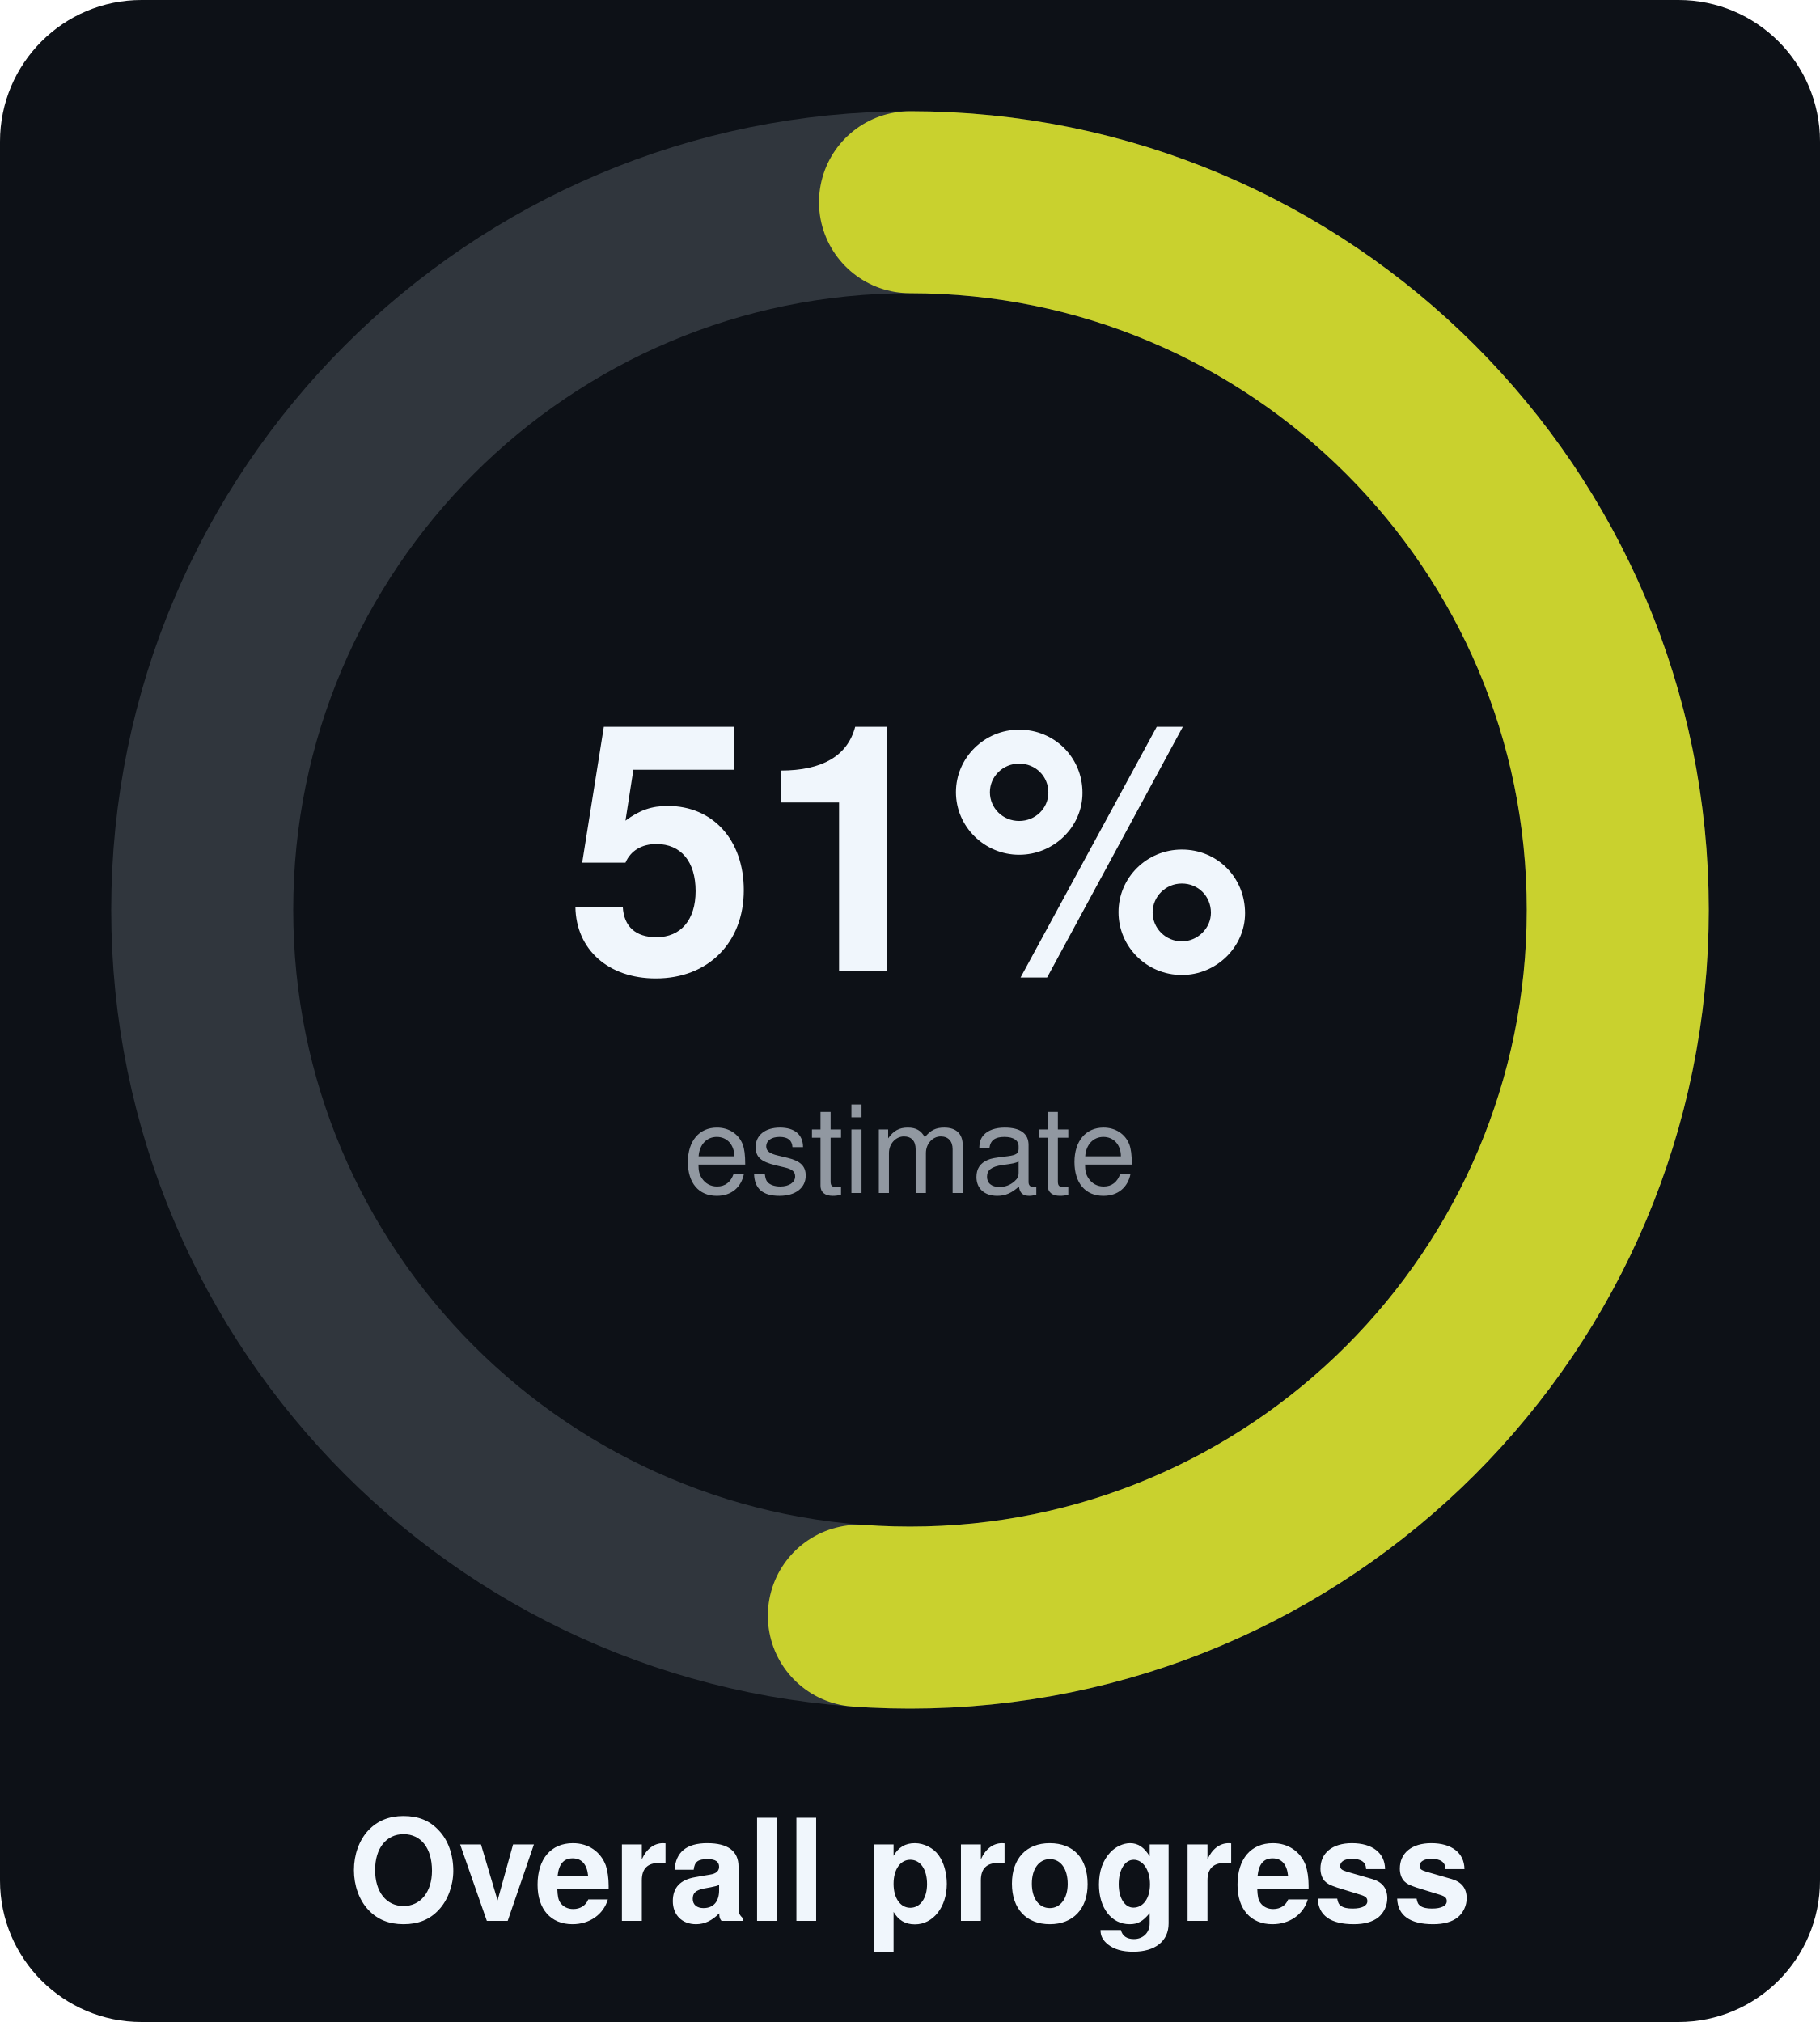
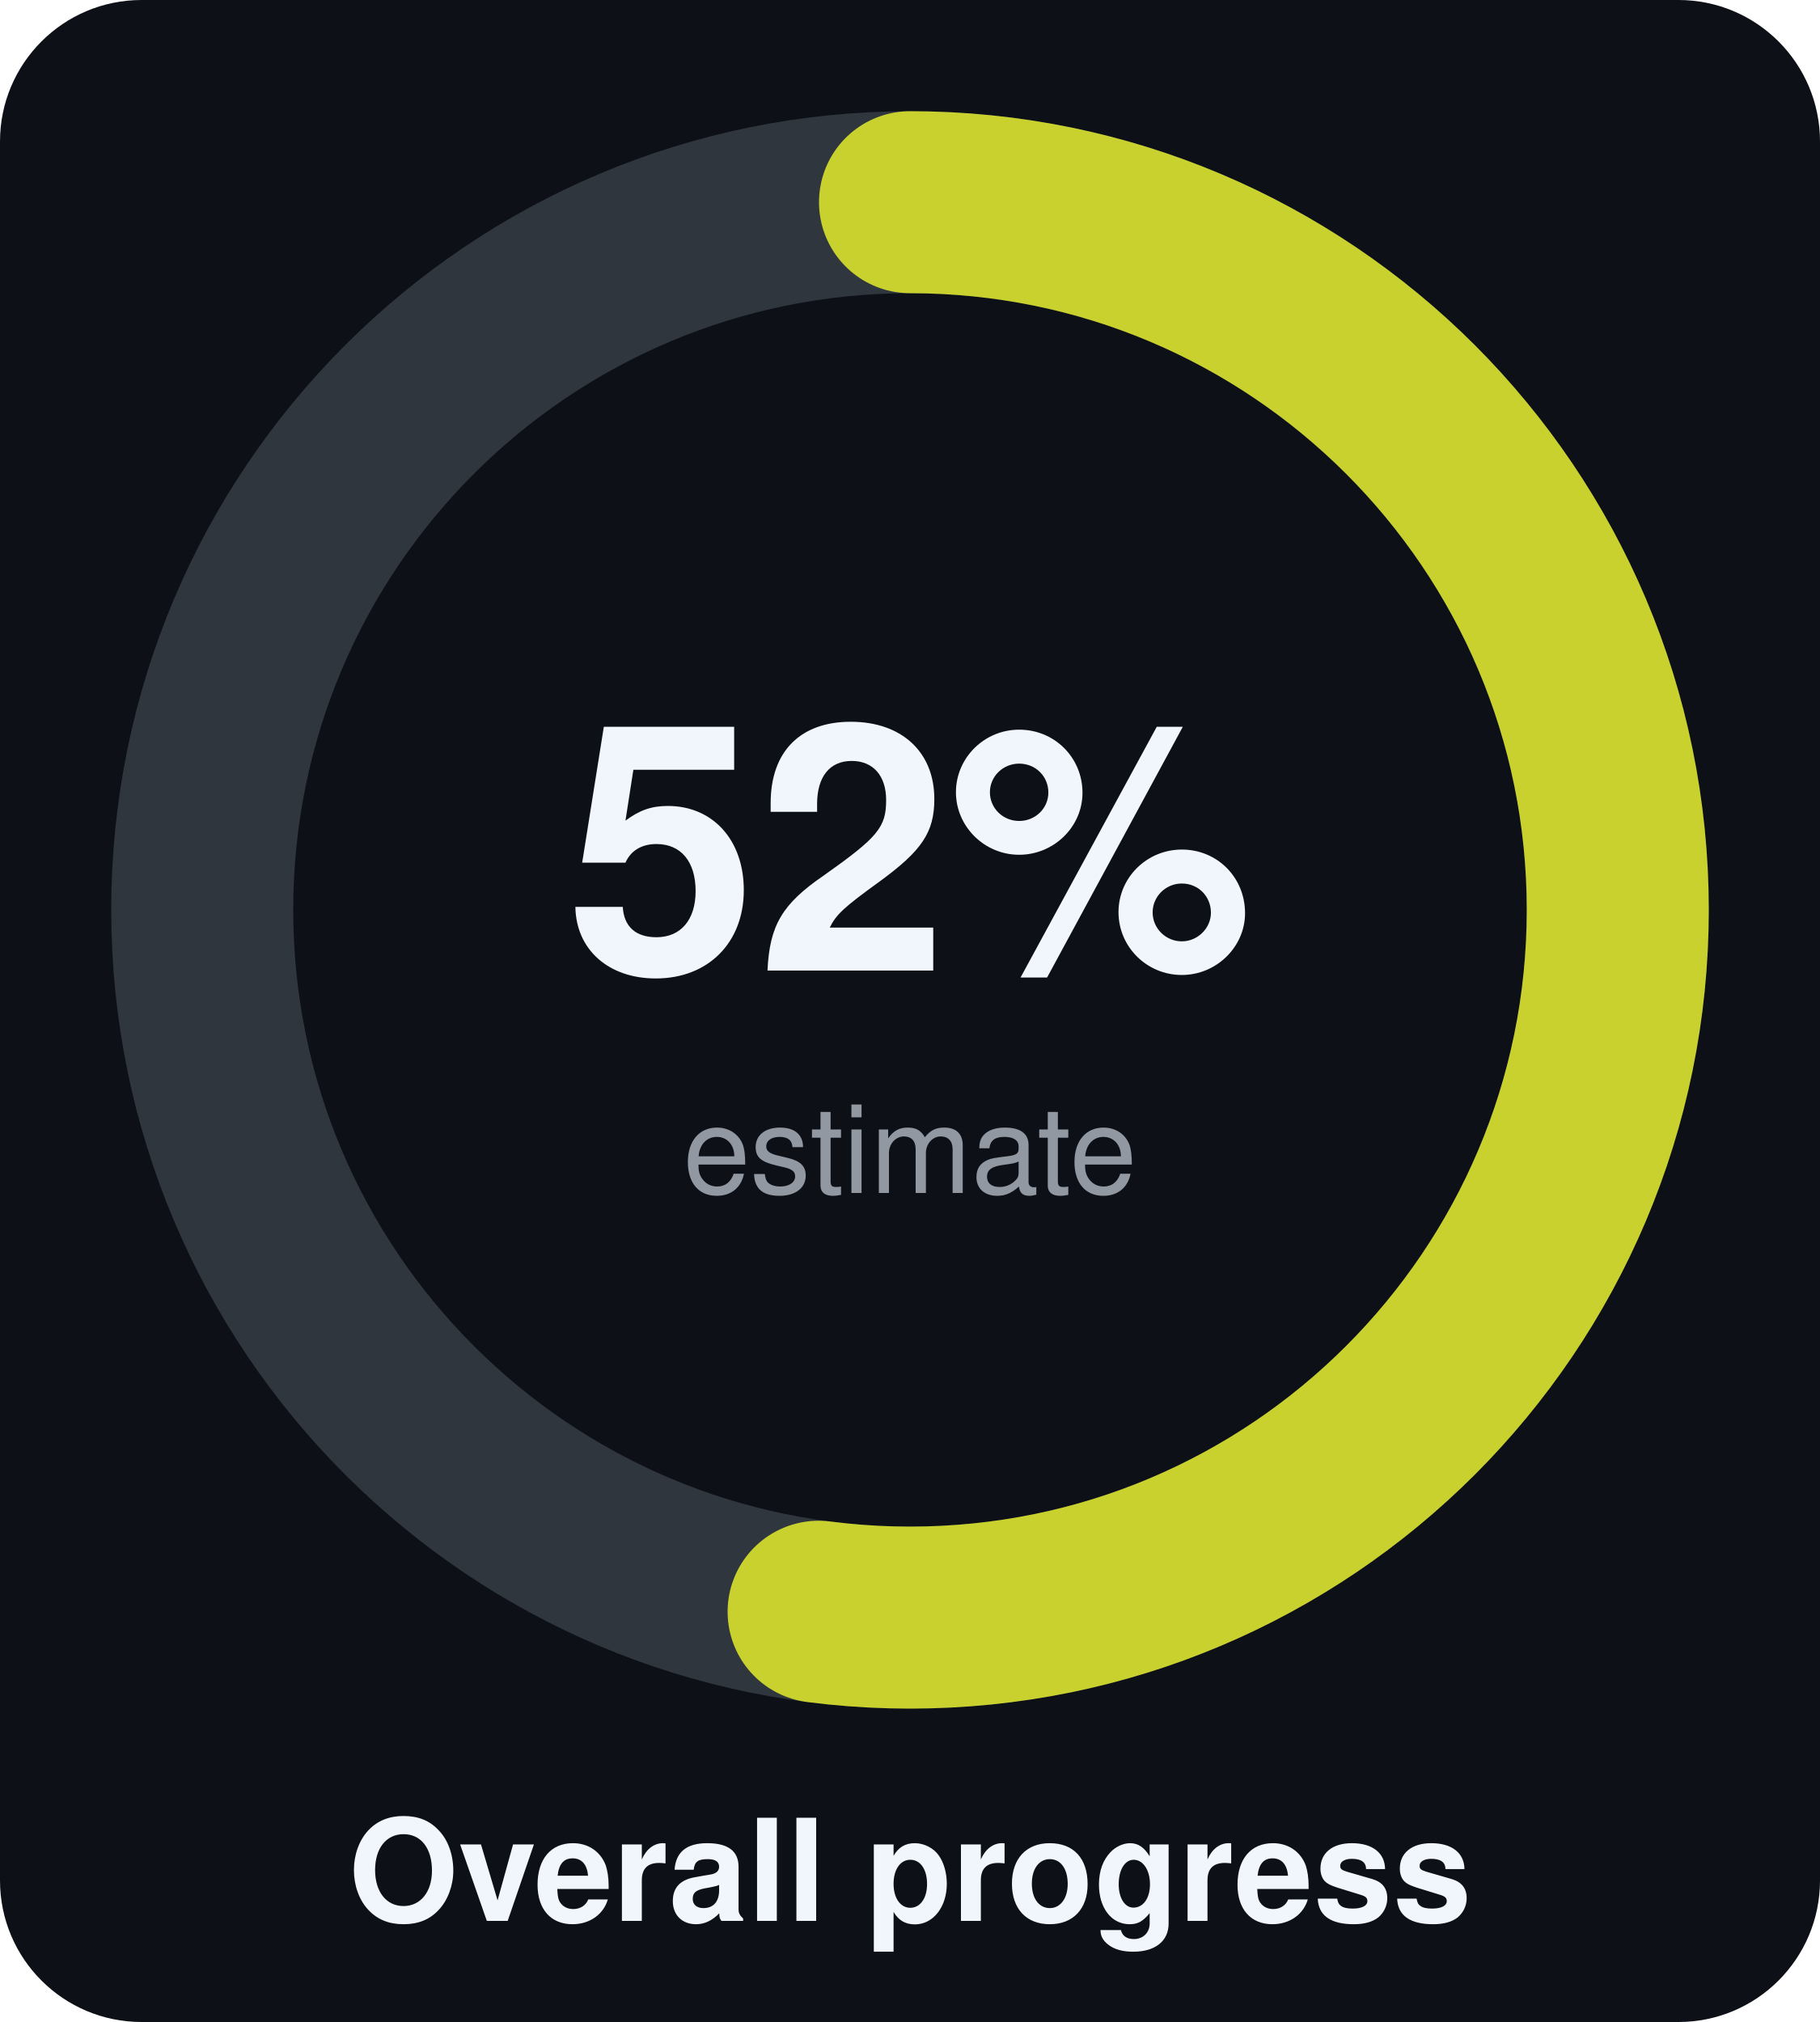
- <svg xmlns="http://www.w3.org/2000/svg" width="180" height="200" viewBox="0 0 180 200" role="img" aria-label="Overall progress estimate 51 percent">
+ <svg xmlns="http://www.w3.org/2000/svg" width="180" height="200" viewBox="0 0 180 200" role="img" aria-label="Overall progress estimate 52 percent">
  <style>.t{fill:#f0f6fc;font-family:Segoe UI,Helvetica,Arial,sans-serif}.m{fill:#9198a1;font-family:Segoe UI,Helvetica,Arial,sans-serif}</style>
  <rect width="180" height="200" rx="14" fill="#0d1117" />
  <circle cx="90" cy="90" r="70" fill="none" stroke="#30363d" stroke-width="18" />
-   <circle cx="90" cy="90" r="70" fill="none" stroke="#c9d12e" stroke-width="18" stroke-linecap="round" stroke-dasharray="225.0 439.8" transform="rotate(-90 90 90)" />
-   <text class="t" x="90" y="96" text-anchor="middle" font-size="34" font-weight="700">51%</text>
+   <circle cx="90" cy="90" r="70" fill="none" stroke="#c9d12e" stroke-width="18" stroke-linecap="round" stroke-dasharray="229.0 439.8" transform="rotate(-90 90 90)" />
+   <text class="t" x="90" y="96" text-anchor="middle" font-size="34" font-weight="700">52%</text>
  <text class="m" x="90" y="118" text-anchor="middle" font-size="12">estimate</text>
  <text class="t" x="90" y="190" text-anchor="middle" font-size="14" font-weight="600">Overall progress</text>
</svg>
